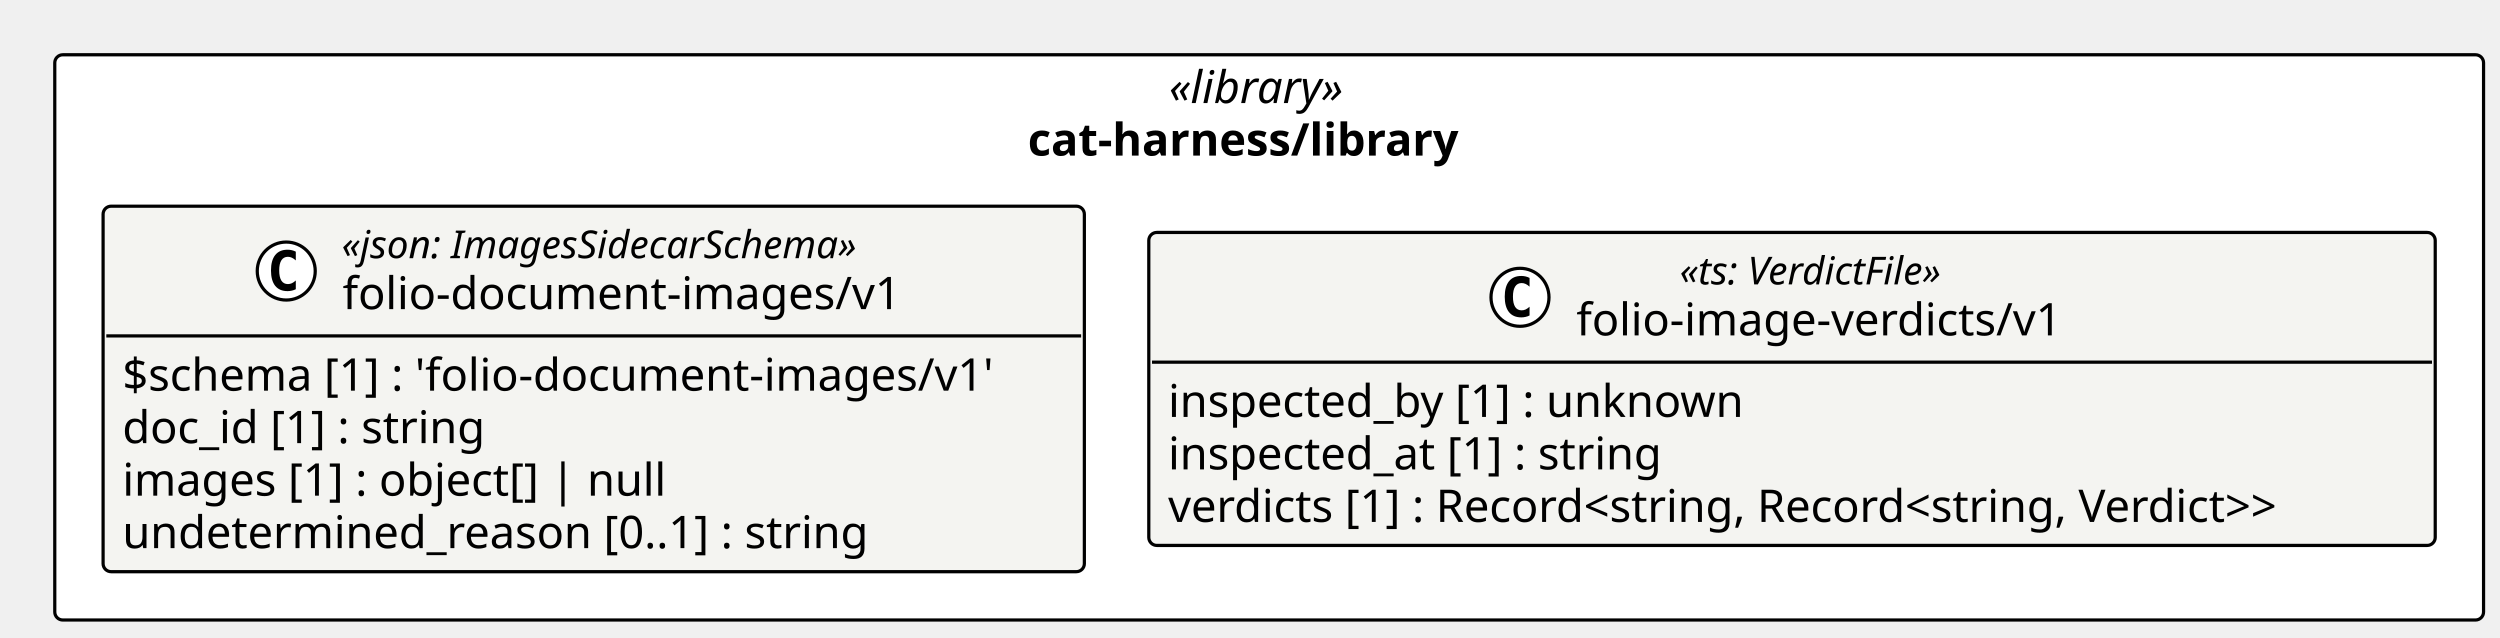
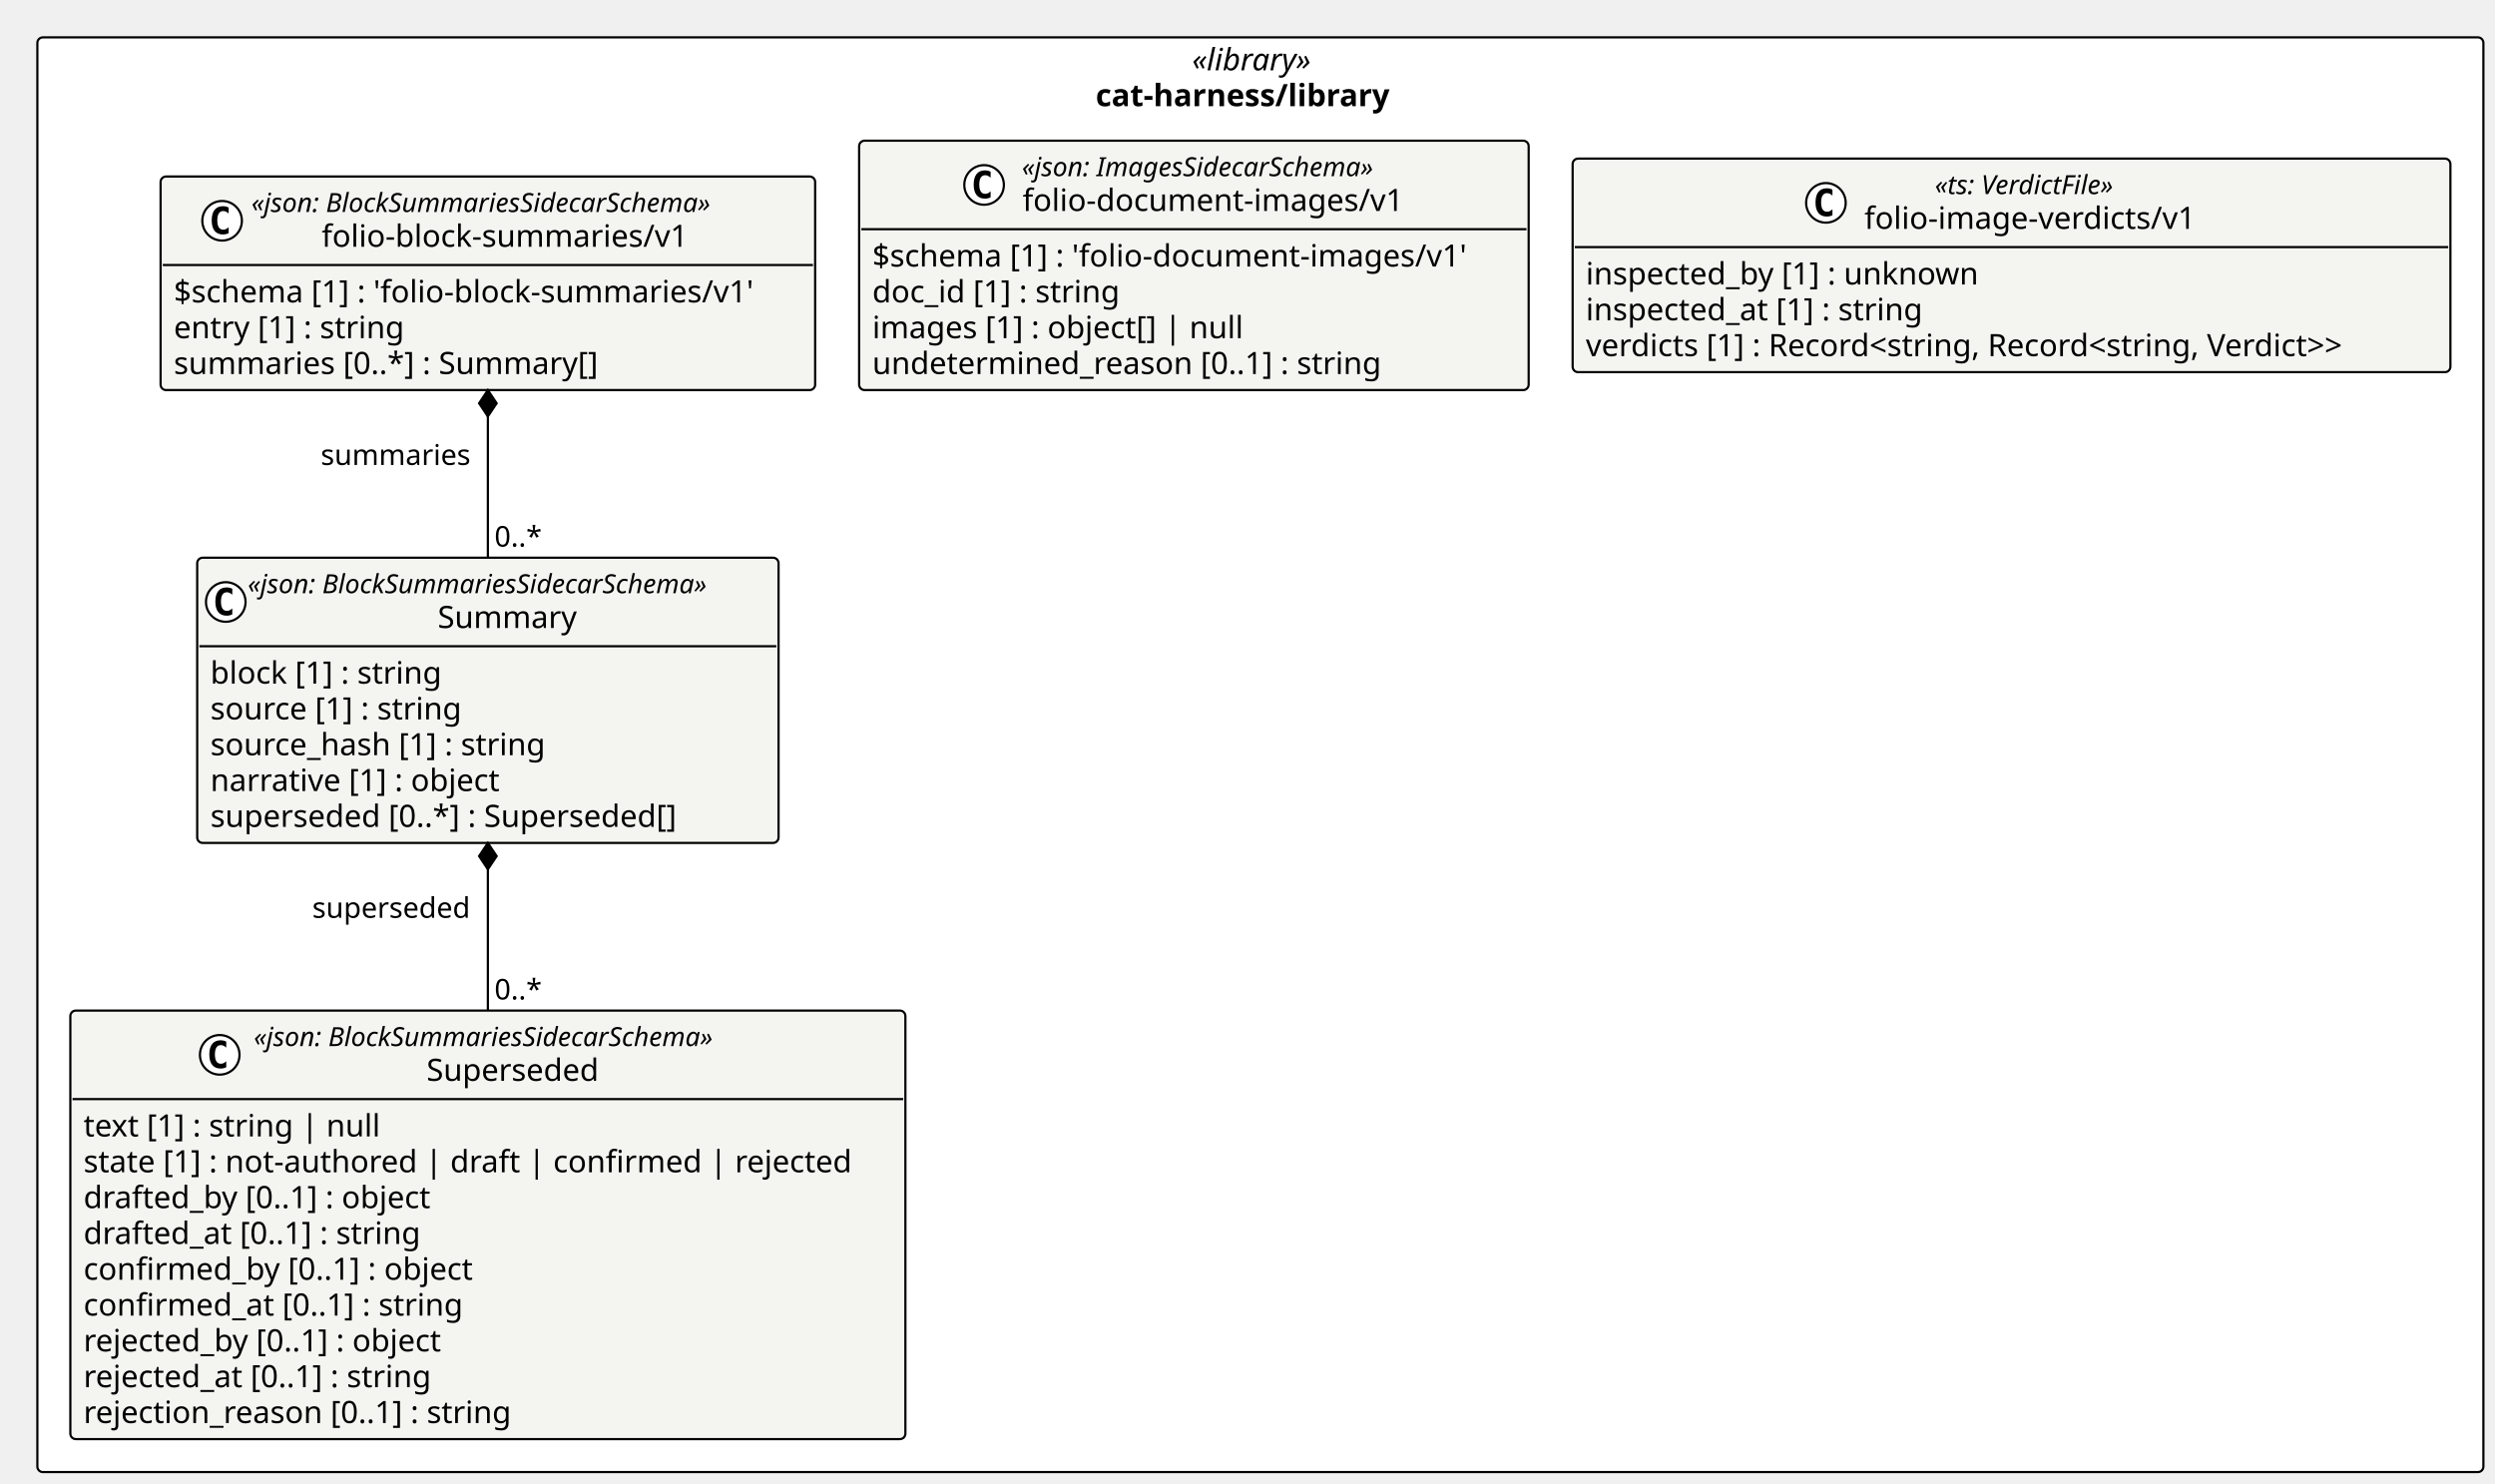
- <svg xmlns="http://www.w3.org/2000/svg" contentStyleType="text/css" height="198px" preserveAspectRatio="none" style="width:776px;height:198px;background:#FFFFFF;" version="1.1" viewBox="0 0 776 198" width="776px" zoomAndPan="magnify">
+ <svg xmlns="http://www.w3.org/2000/svg" contentStyleType="text/css" height="675px" preserveAspectRatio="none" style="width:1135px;height:675px;background:#FFFFFF;" version="1.1" viewBox="0 0 1135 675" width="1135px" zoomAndPan="magnify">
  <defs />
  <g>
-     <rect fill="#FFFFFF" height="175.453" rx="2.5" ry="2.5" style="stroke:#000000;stroke-width:1.0;" width="753.895" x="17" y="17" />
-     <text fill="#000000" font-family="Verdana" font-size="14" font-style="italic" lengthAdjust="spacing" textLength="62.173" x="362.861" y="31.995">«library»</text>
-     <text fill="#000000" font-family="Verdana" font-size="14" font-weight="bold" lengthAdjust="spacing" textLength="149.81" x="319.043" y="48.292">cat-harness/library</text>
+     <rect fill="#FFFFFF" height="652.672" rx="2.5" ry="2.5" style="stroke:#000000;stroke-width:1.0;" width="1112.718" x="17" y="17" />
+     <text fill="#000000" font-family="Verdana" font-size="14" font-style="italic" lengthAdjust="spacing" textLength="62.173" x="542.273" y="31.995">«library»</text>
+     <text fill="#000000" font-family="Verdana" font-size="14" font-weight="bold" lengthAdjust="spacing" textLength="149.81" x="498.454" y="48.292">cat-harness/library</text>
    <g id="elem_cat_harness_library_folio_document_images_v1_folio_document_images_v1">
-       <rect codeLine="11" fill="#F4F4F1" height="113.453" id="cat_harness_library_folio_document_images_v1_folio_document_images_v1" rx="2.5" ry="2.5" style="stroke:#000000;stroke-width:1.0;" width="304.585" x="32" y="64" />
-       <ellipse cx="88.849" cy="84.133" fill="#FFFFFF" rx="9" ry="9" style="stroke:#000000;stroke-width:1.0;" />
-       <path d="M91.817,89.773 Q91.239,90.07 90.599,90.211 Q89.958,90.367 89.255,90.367 Q86.755,90.367 85.427,88.727 Q84.114,87.07 84.114,83.945 Q84.114,80.82 85.427,79.164 Q86.755,77.508 89.255,77.508 Q89.958,77.508 90.599,77.664 Q91.255,77.82 91.817,78.117 L91.817,80.836 Q91.192,80.258 90.599,79.992 Q90.005,79.711 89.38,79.711 Q88.036,79.711 87.349,80.789 Q86.661,81.852 86.661,83.945 Q86.661,86.039 87.349,87.117 Q88.036,88.18 89.38,88.18 Q90.005,88.18 90.599,87.914 Q91.192,87.633 91.817,87.055 L91.817,89.773 Z " fill="#000000" />
-       <text fill="#000000" font-family="Verdana" font-size="12" font-style="italic" lengthAdjust="spacing" textLength="183.99" x="106.047" y="80.139">«json: ImagesSidecarSchema»</text>
-       <text fill="#000000" font-family="Verdana" font-size="14" lengthAdjust="spacing" textLength="183.388" x="106.349" y="95.964">folio-document-images/v1</text>
-       <line style="stroke:#000000;stroke-width:1.0;" x1="33" x2="335.585" y1="104.266" y2="104.266" />
-       <text fill="#000000" font-family="Verdana" font-size="14" lengthAdjust="spacing" textLength="292.585" x="38" y="121.261">$schema [1] : 'folio-document-images/v1'</text>
-       <text fill="#000000" font-family="Verdana" font-size="14" lengthAdjust="spacing" textLength="123.013" x="38" y="137.558">doc_id [1] : string</text>
-       <text fill="#000000" font-family="Verdana" font-size="14" lengthAdjust="spacing" textLength="182.007" x="38" y="153.855">images [1] : object[] | null</text>
-       <text fill="#000000" font-family="Verdana" font-size="14" lengthAdjust="spacing" textLength="249.58" x="38" y="170.151">undetermined_reason [0..1] : string</text>
+       <rect codeLine="11" fill="#F4F4F1" height="113.453" id="cat_harness_library_folio_document_images_v1_folio_document_images_v1" rx="2.5" ry="2.5" style="stroke:#000000;stroke-width:1.0;" width="304.585" x="390.823" y="64" />
+       <ellipse cx="447.671" cy="84.133" fill="#FFFFFF" rx="9" ry="9" style="stroke:#000000;stroke-width:1.0;" />
+       <path d="M450.64,89.773 Q450.062,90.07 449.421,90.211 Q448.781,90.367 448.078,90.367 Q445.578,90.367 444.25,88.727 Q442.937,87.07 442.937,83.945 Q442.937,80.82 444.25,79.164 Q445.578,77.508 448.078,77.508 Q448.781,77.508 449.421,77.664 Q450.078,77.82 450.64,78.117 L450.64,80.836 Q450.015,80.258 449.421,79.992 Q448.828,79.711 448.203,79.711 Q446.859,79.711 446.171,80.789 Q445.484,81.852 445.484,83.945 Q445.484,86.039 446.171,87.117 Q446.859,88.18 448.203,88.18 Q448.828,88.18 449.421,87.914 Q450.015,87.633 450.64,87.055 L450.64,89.773 Z " fill="#000000" />
+       <text fill="#000000" font-family="Verdana" font-size="12" font-style="italic" lengthAdjust="spacing" textLength="183.99" x="464.87" y="80.139">«json: ImagesSidecarSchema»</text>
+       <text fill="#000000" font-family="Verdana" font-size="14" lengthAdjust="spacing" textLength="183.388" x="465.171" y="95.964">folio-document-images/v1</text>
+       <line style="stroke:#000000;stroke-width:1.0;" x1="391.823" x2="694.408" y1="104.266" y2="104.266" />
+       <text fill="#000000" font-family="Verdana" font-size="14" lengthAdjust="spacing" textLength="292.585" x="396.823" y="121.261">$schema [1] : 'folio-document-images/v1'</text>
+       <text fill="#000000" font-family="Verdana" font-size="14" lengthAdjust="spacing" textLength="123.013" x="396.823" y="137.558">doc_id [1] : string</text>
+       <text fill="#000000" font-family="Verdana" font-size="14" lengthAdjust="spacing" textLength="182.007" x="396.823" y="153.855">images [1] : object[] | null</text>
+       <text fill="#000000" font-family="Verdana" font-size="14" lengthAdjust="spacing" textLength="249.58" x="396.823" y="170.151">undetermined_reason [0..1] : string</text>
    </g>
    <g id="elem_cat_harness_library_folio_image_verdicts_v1">
-       <rect codeLine="17" fill="#F4F4F1" height="97.156" id="cat_harness_library_folio_image_verdicts_v1" rx="2.5" ry="2.5" style="stroke:#000000;stroke-width:1.0;" width="399.31" x="356.585" y="72.148" />
-       <ellipse cx="471.806" cy="92.281" fill="#FFFFFF" rx="9" ry="9" style="stroke:#000000;stroke-width:1.0;" />
-       <path d="M474.774,97.922 Q474.196,98.219 473.556,98.359 Q472.915,98.516 472.212,98.516 Q469.712,98.516 468.384,96.875 Q467.071,95.219 467.071,92.094 Q467.071,88.969 468.384,87.312 Q469.712,85.656 472.212,85.656 Q472.915,85.656 473.556,85.812 Q474.212,85.969 474.774,86.266 L474.774,88.984 Q474.149,88.406 473.556,88.141 Q472.962,87.859 472.337,87.859 Q470.993,87.859 470.306,88.938 Q469.618,90 469.618,92.094 Q469.618,94.188 470.306,95.266 Q470.993,96.328 472.337,96.328 Q472.962,96.328 473.556,96.062 Q474.149,95.781 474.774,95.203 L474.774,97.922 Z " fill="#000000" />
-       <text fill="#000000" font-family="Verdana" font-size="12" font-style="italic" lengthAdjust="spacing" textLength="97.231" x="521.375" y="88.287">«ts: VerdictFile»</text>
-       <text fill="#000000" font-family="Verdana" font-size="14" lengthAdjust="spacing" textLength="161.369" x="489.306" y="104.112">folio-image-verdicts/v1</text>
-       <line style="stroke:#000000;stroke-width:1.0;" x1="357.585" x2="754.895" y1="112.414" y2="112.414" />
-       <text fill="#000000" font-family="Verdana" font-size="14" lengthAdjust="spacing" textLength="193.929" x="362.585" y="129.409">inspected_by [1] : unknown</text>
-       <text fill="#000000" font-family="Verdana" font-size="14" lengthAdjust="spacing" textLength="167.398" x="362.585" y="145.706">inspected_at [1] : string</text>
-       <text fill="#000000" font-family="Verdana" font-size="14" lengthAdjust="spacing" textLength="387.31" x="362.585" y="162.003">verdicts [1] : Record&lt;string, Record&lt;string, Verdict&gt;&gt;</text>
+       <rect codeLine="17" fill="#F4F4F1" height="97.156" id="cat_harness_library_folio_image_verdicts_v1" rx="2.5" ry="2.5" style="stroke:#000000;stroke-width:1.0;" width="399.31" x="715.408" y="72.148" />
+       <ellipse cx="830.628" cy="92.281" fill="#FFFFFF" rx="9" ry="9" style="stroke:#000000;stroke-width:1.0;" />
+       <path d="M833.597,97.922 Q833.019,98.219 832.378,98.359 Q831.738,98.516 831.035,98.516 Q828.535,98.516 827.207,96.875 Q825.894,95.219 825.894,92.094 Q825.894,88.969 827.207,87.312 Q828.535,85.656 831.035,85.656 Q831.738,85.656 832.378,85.812 Q833.035,85.969 833.597,86.266 L833.597,88.984 Q832.972,88.406 832.378,88.141 Q831.785,87.859 831.16,87.859 Q829.816,87.859 829.128,88.938 Q828.441,90 828.441,92.094 Q828.441,94.188 829.128,95.266 Q829.816,96.328 831.16,96.328 Q831.785,96.328 832.378,96.062 Q832.972,95.781 833.597,95.203 L833.597,97.922 Z " fill="#000000" />
+       <text fill="#000000" font-family="Verdana" font-size="12" font-style="italic" lengthAdjust="spacing" textLength="97.231" x="880.198" y="88.287">«ts: VerdictFile»</text>
+       <text fill="#000000" font-family="Verdana" font-size="14" lengthAdjust="spacing" textLength="161.369" x="848.128" y="104.112">folio-image-verdicts/v1</text>
+       <line style="stroke:#000000;stroke-width:1.0;" x1="716.408" x2="1113.718" y1="112.414" y2="112.414" />
+       <text fill="#000000" font-family="Verdana" font-size="14" lengthAdjust="spacing" textLength="193.929" x="721.408" y="129.409">inspected_by [1] : unknown</text>
+       <text fill="#000000" font-family="Verdana" font-size="14" lengthAdjust="spacing" textLength="167.398" x="721.408" y="145.706">inspected_at [1] : string</text>
+       <text fill="#000000" font-family="Verdana" font-size="14" lengthAdjust="spacing" textLength="387.31" x="721.408" y="162.003">verdicts [1] : Record&lt;string, Record&lt;string, Verdict&gt;&gt;</text>
    </g>
+     <g id="elem_cat_harness_library_folio_block_summaries_v1_Superseded">
+       <rect codeLine="22" fill="#F4F4F1" height="194.938" id="cat_harness_library_folio_block_summaries_v1_Superseded" rx="2.5" ry="2.5" style="stroke:#000000;stroke-width:1.0;" width="379.876" x="32" y="459.734" />
+       <ellipse cx="99.954" cy="479.867" fill="#FFFFFF" rx="9" ry="9" style="stroke:#000000;stroke-width:1.0;" />
+       <path d="M102.922,485.508 Q102.344,485.805 101.704,485.945 Q101.063,486.102 100.36,486.102 Q97.86,486.102 96.532,484.461 Q95.219,482.805 95.219,479.68 Q95.219,476.555 96.532,474.898 Q97.86,473.242 100.36,473.242 Q101.063,473.242 101.704,473.398 Q102.36,473.555 102.922,473.852 L102.922,476.57 Q102.297,475.992 101.704,475.727 Q101.11,475.445 100.485,475.445 Q99.141,475.445 98.454,476.523 Q97.766,477.586 97.766,479.68 Q97.766,481.773 98.454,482.852 Q99.141,483.914 100.485,483.914 Q101.11,483.914 101.704,483.648 Q102.297,483.367 102.922,482.789 L102.922,485.508 Z " fill="#000000" />
+       <text fill="#000000" font-family="Verdana" font-size="12" font-style="italic" lengthAdjust="spacing" textLength="240.469" x="115.454" y="475.873">«json: BlockSummariesSidecarSchema»</text>
+       <text fill="#000000" font-family="Verdana" font-size="14" lengthAdjust="spacing" textLength="83.31" x="194.033" y="491.698">Superseded</text>
+       <line style="stroke:#000000;stroke-width:1.0;" x1="33" x2="410.876" y1="500" y2="500" />
+       <text fill="#000000" font-family="Verdana" font-size="14" lengthAdjust="spacing" textLength="145.106" x="38" y="516.995">text [1] : string | null</text>
+       <text fill="#000000" font-family="Verdana" font-size="14" lengthAdjust="spacing" textLength="367.876" x="38" y="533.292">state [1] : not-authored | draft | confirmed | rejected</text>
+       <text fill="#000000" font-family="Verdana" font-size="14" lengthAdjust="spacing" textLength="174.159" x="38" y="549.589">drafted_by [0..1] : object</text>
+       <text fill="#000000" font-family="Verdana" font-size="14" lengthAdjust="spacing" textLength="168.102" x="38" y="565.886">drafted_at [0..1] : string</text>
+       <text fill="#000000" font-family="Verdana" font-size="14" lengthAdjust="spacing" textLength="193.867" x="38" y="582.183">confirmed_by [0..1] : object</text>
+       <text fill="#000000" font-family="Verdana" font-size="14" lengthAdjust="spacing" textLength="187.81" x="38" y="598.48">confirmed_at [0..1] : string</text>
+       <text fill="#000000" font-family="Verdana" font-size="14" lengthAdjust="spacing" textLength="180.578" x="38" y="614.776">rejected_by [0..1] : object</text>
+       <text fill="#000000" font-family="Verdana" font-size="14" lengthAdjust="spacing" textLength="174.522" x="38" y="631.073">rejected_at [0..1] : string</text>
+       <text fill="#000000" font-family="Verdana" font-size="14" lengthAdjust="spacing" textLength="211.962" x="38" y="647.37">rejection_reason [0..1] : string</text>
+     </g>
+     <g id="elem_cat_harness_library_folio_block_summaries_v1_Summary">
+       <rect codeLine="33" fill="#F4F4F1" height="129.75" id="cat_harness_library_folio_block_summaries_v1_Summary" rx="2.5" ry="2.5" style="stroke:#000000;stroke-width:1.0;" width="264.469" x="89.704" y="253.719" />
+       <ellipse cx="102.704" cy="273.852" fill="#FFFFFF" rx="9" ry="9" style="stroke:#000000;stroke-width:1.0;" />
+       <path d="M105.672,279.492 Q105.094,279.789 104.454,279.93 Q103.813,280.086 103.11,280.086 Q100.61,280.086 99.282,278.445 Q97.969,276.789 97.969,273.664 Q97.969,270.539 99.282,268.883 Q100.61,267.227 103.11,267.227 Q103.813,267.227 104.454,267.383 Q105.11,267.539 105.672,267.836 L105.672,270.555 Q105.047,269.977 104.454,269.711 Q103.86,269.43 103.235,269.43 Q101.891,269.43 101.204,270.508 Q100.516,271.57 100.516,273.664 Q100.516,275.758 101.204,276.836 Q101.891,277.898 103.235,277.898 Q103.86,277.898 104.454,277.633 Q105.047,277.352 105.672,276.773 L105.672,279.492 Z " fill="#000000" />
+       <text fill="#000000" font-family="Verdana" font-size="12" font-style="italic" lengthAdjust="spacing" textLength="240.469" x="112.704" y="269.857">«json: BlockSummariesSidecarSchema»</text>
+       <text fill="#000000" font-family="Verdana" font-size="14" lengthAdjust="spacing" textLength="67.655" x="199.11" y="285.683">Summary</text>
+       <line style="stroke:#000000;stroke-width:1.0;" x1="90.704" x2="353.172" y1="293.984" y2="293.984" />
+       <text fill="#000000" font-family="Verdana" font-size="14" lengthAdjust="spacing" textLength="115.233" x="95.704" y="310.979">block [1] : string</text>
+       <text fill="#000000" font-family="Verdana" font-size="14" lengthAdjust="spacing" textLength="124.886" x="95.704" y="327.276">source [1] : string</text>
+       <text fill="#000000" font-family="Verdana" font-size="14" lengthAdjust="spacing" textLength="165.505" x="95.704" y="343.573">source_hash [1] : string</text>
+       <text fill="#000000" font-family="Verdana" font-size="14" lengthAdjust="spacing" textLength="144.86" x="95.704" y="359.87">narrative [1] : object</text>
+       <text fill="#000000" font-family="Verdana" font-size="14" lengthAdjust="spacing" textLength="229.749" x="95.704" y="376.167">superseded [0..*] : Superseded[]</text>
+     </g>
+     <g id="elem_cat_harness_library_folio_block_summaries_v1_folio_block_summaries_v1">
+       <rect codeLine="40" fill="#F4F4F1" height="97.156" id="cat_harness_library_folio_block_summaries_v1_folio_block_summaries_v1" rx="2.5" ry="2.5" style="stroke:#000000;stroke-width:1.0;" width="297.769" x="73.053" y="80.297" />
+       <ellipse cx="101.039" cy="100.43" fill="#FFFFFF" rx="9" ry="9" style="stroke:#000000;stroke-width:1.0;" />
+       <path d="M104.007,106.07 Q103.429,106.367 102.789,106.508 Q102.148,106.664 101.445,106.664 Q98.945,106.664 97.617,105.023 Q96.304,103.367 96.304,100.242 Q96.304,97.117 97.617,95.461 Q98.945,93.805 101.445,93.805 Q102.148,93.805 102.789,93.961 Q103.445,94.117 104.007,94.414 L104.007,97.133 Q103.382,96.555 102.789,96.289 Q102.195,96.008 101.57,96.008 Q100.226,96.008 99.539,97.086 Q98.851,98.148 98.851,100.242 Q98.851,102.336 99.539,103.414 Q100.226,104.477 101.57,104.477 Q102.195,104.477 102.789,104.211 Q103.382,103.93 104.007,103.352 L104.007,106.07 Z " fill="#000000" />
+       <text fill="#000000" font-family="Verdana" font-size="12" font-style="italic" lengthAdjust="spacing" textLength="240.469" x="114.369" y="96.436">«json: BlockSummariesSidecarSchema»</text>
+       <text fill="#000000" font-family="Verdana" font-size="14" lengthAdjust="spacing" textLength="176.572" x="146.317" y="112.261">folio-block-summaries/v1</text>
+       <line style="stroke:#000000;stroke-width:1.0;" x1="74.053" x2="369.823" y1="120.562" y2="120.562" />
+       <text fill="#000000" font-family="Verdana" font-size="14" lengthAdjust="spacing" textLength="285.769" x="79.053" y="137.558">$schema [1] : 'folio-block-summaries/v1'</text>
+       <text fill="#000000" font-family="Verdana" font-size="14" lengthAdjust="spacing" textLength="115.103" x="79.053" y="153.855">entry [1] : string</text>
+       <text fill="#000000" font-family="Verdana" font-size="14" lengthAdjust="spacing" textLength="209.952" x="79.053" y="170.151">summaries [0..*] : Summary[]</text>
+     </g>
+     <line style="stroke:#000000;stroke-width:1.0;" x1="221.938" x2="221.938" y1="383.469" y2="459.734" />
+     <polygon fill="#000000" points="221.938,383.469,217.938,389.469,221.938,395.469,225.938,389.469,221.938,383.469" style="stroke:#000000;stroke-width:1.0;" />
+     <text fill="#000000" font-family="Verdana" font-size="13" lengthAdjust="spacing" textLength="75.88" x="142.058" y="417.536">superseded</text>
+     <text fill="#000000" font-family="Verdana" font-size="13" lengthAdjust="spacing" textLength="23.036" x="224.938" y="454.668">0..*</text>
+     <line style="stroke:#000000;stroke-width:1.0;" x1="221.938" x2="221.938" y1="177.453" y2="253.719" />
+     <polygon fill="#000000" points="221.938,177.453,217.938,183.453,221.938,189.453,225.938,183.453,221.938,177.453" style="stroke:#000000;stroke-width:1.0;" />
+     <text fill="#000000" font-family="Verdana" font-size="13" lengthAdjust="spacing" textLength="72.033" x="145.905" y="211.52">summaries</text>
+     <text fill="#000000" font-family="Verdana" font-size="13" lengthAdjust="spacing" textLength="23.036" x="224.938" y="248.653">0..*</text>
  </g>
</svg>
